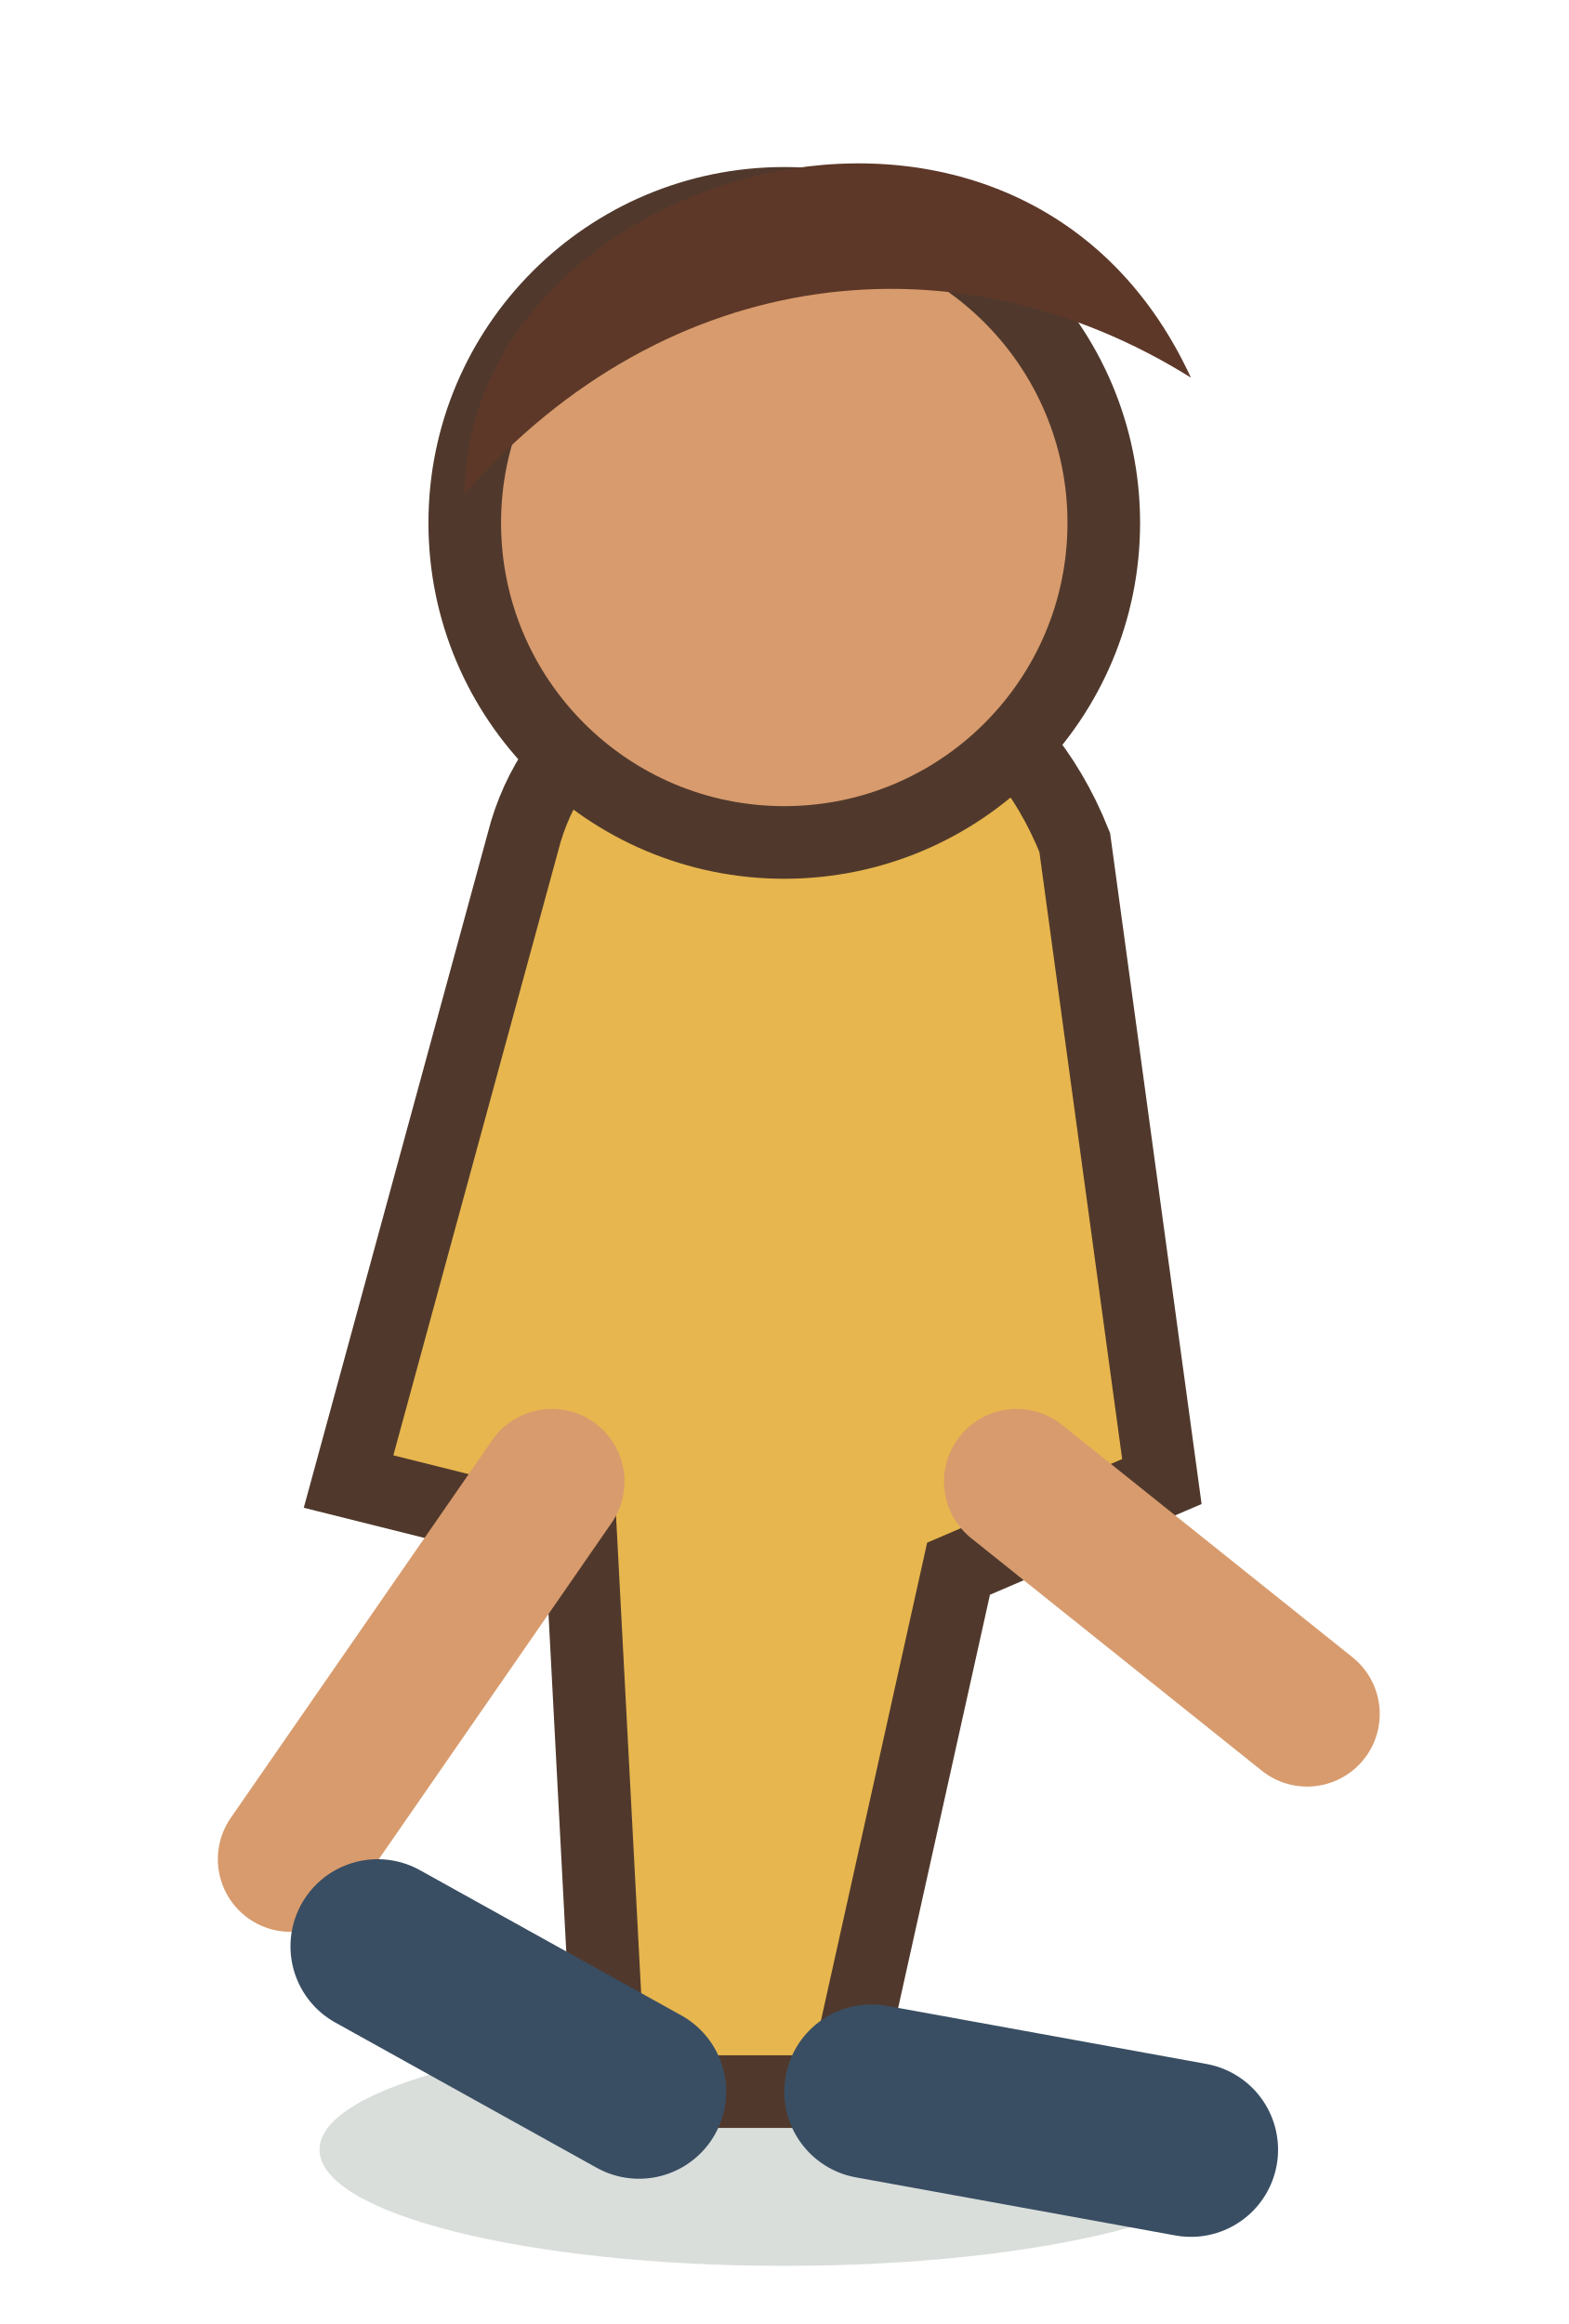
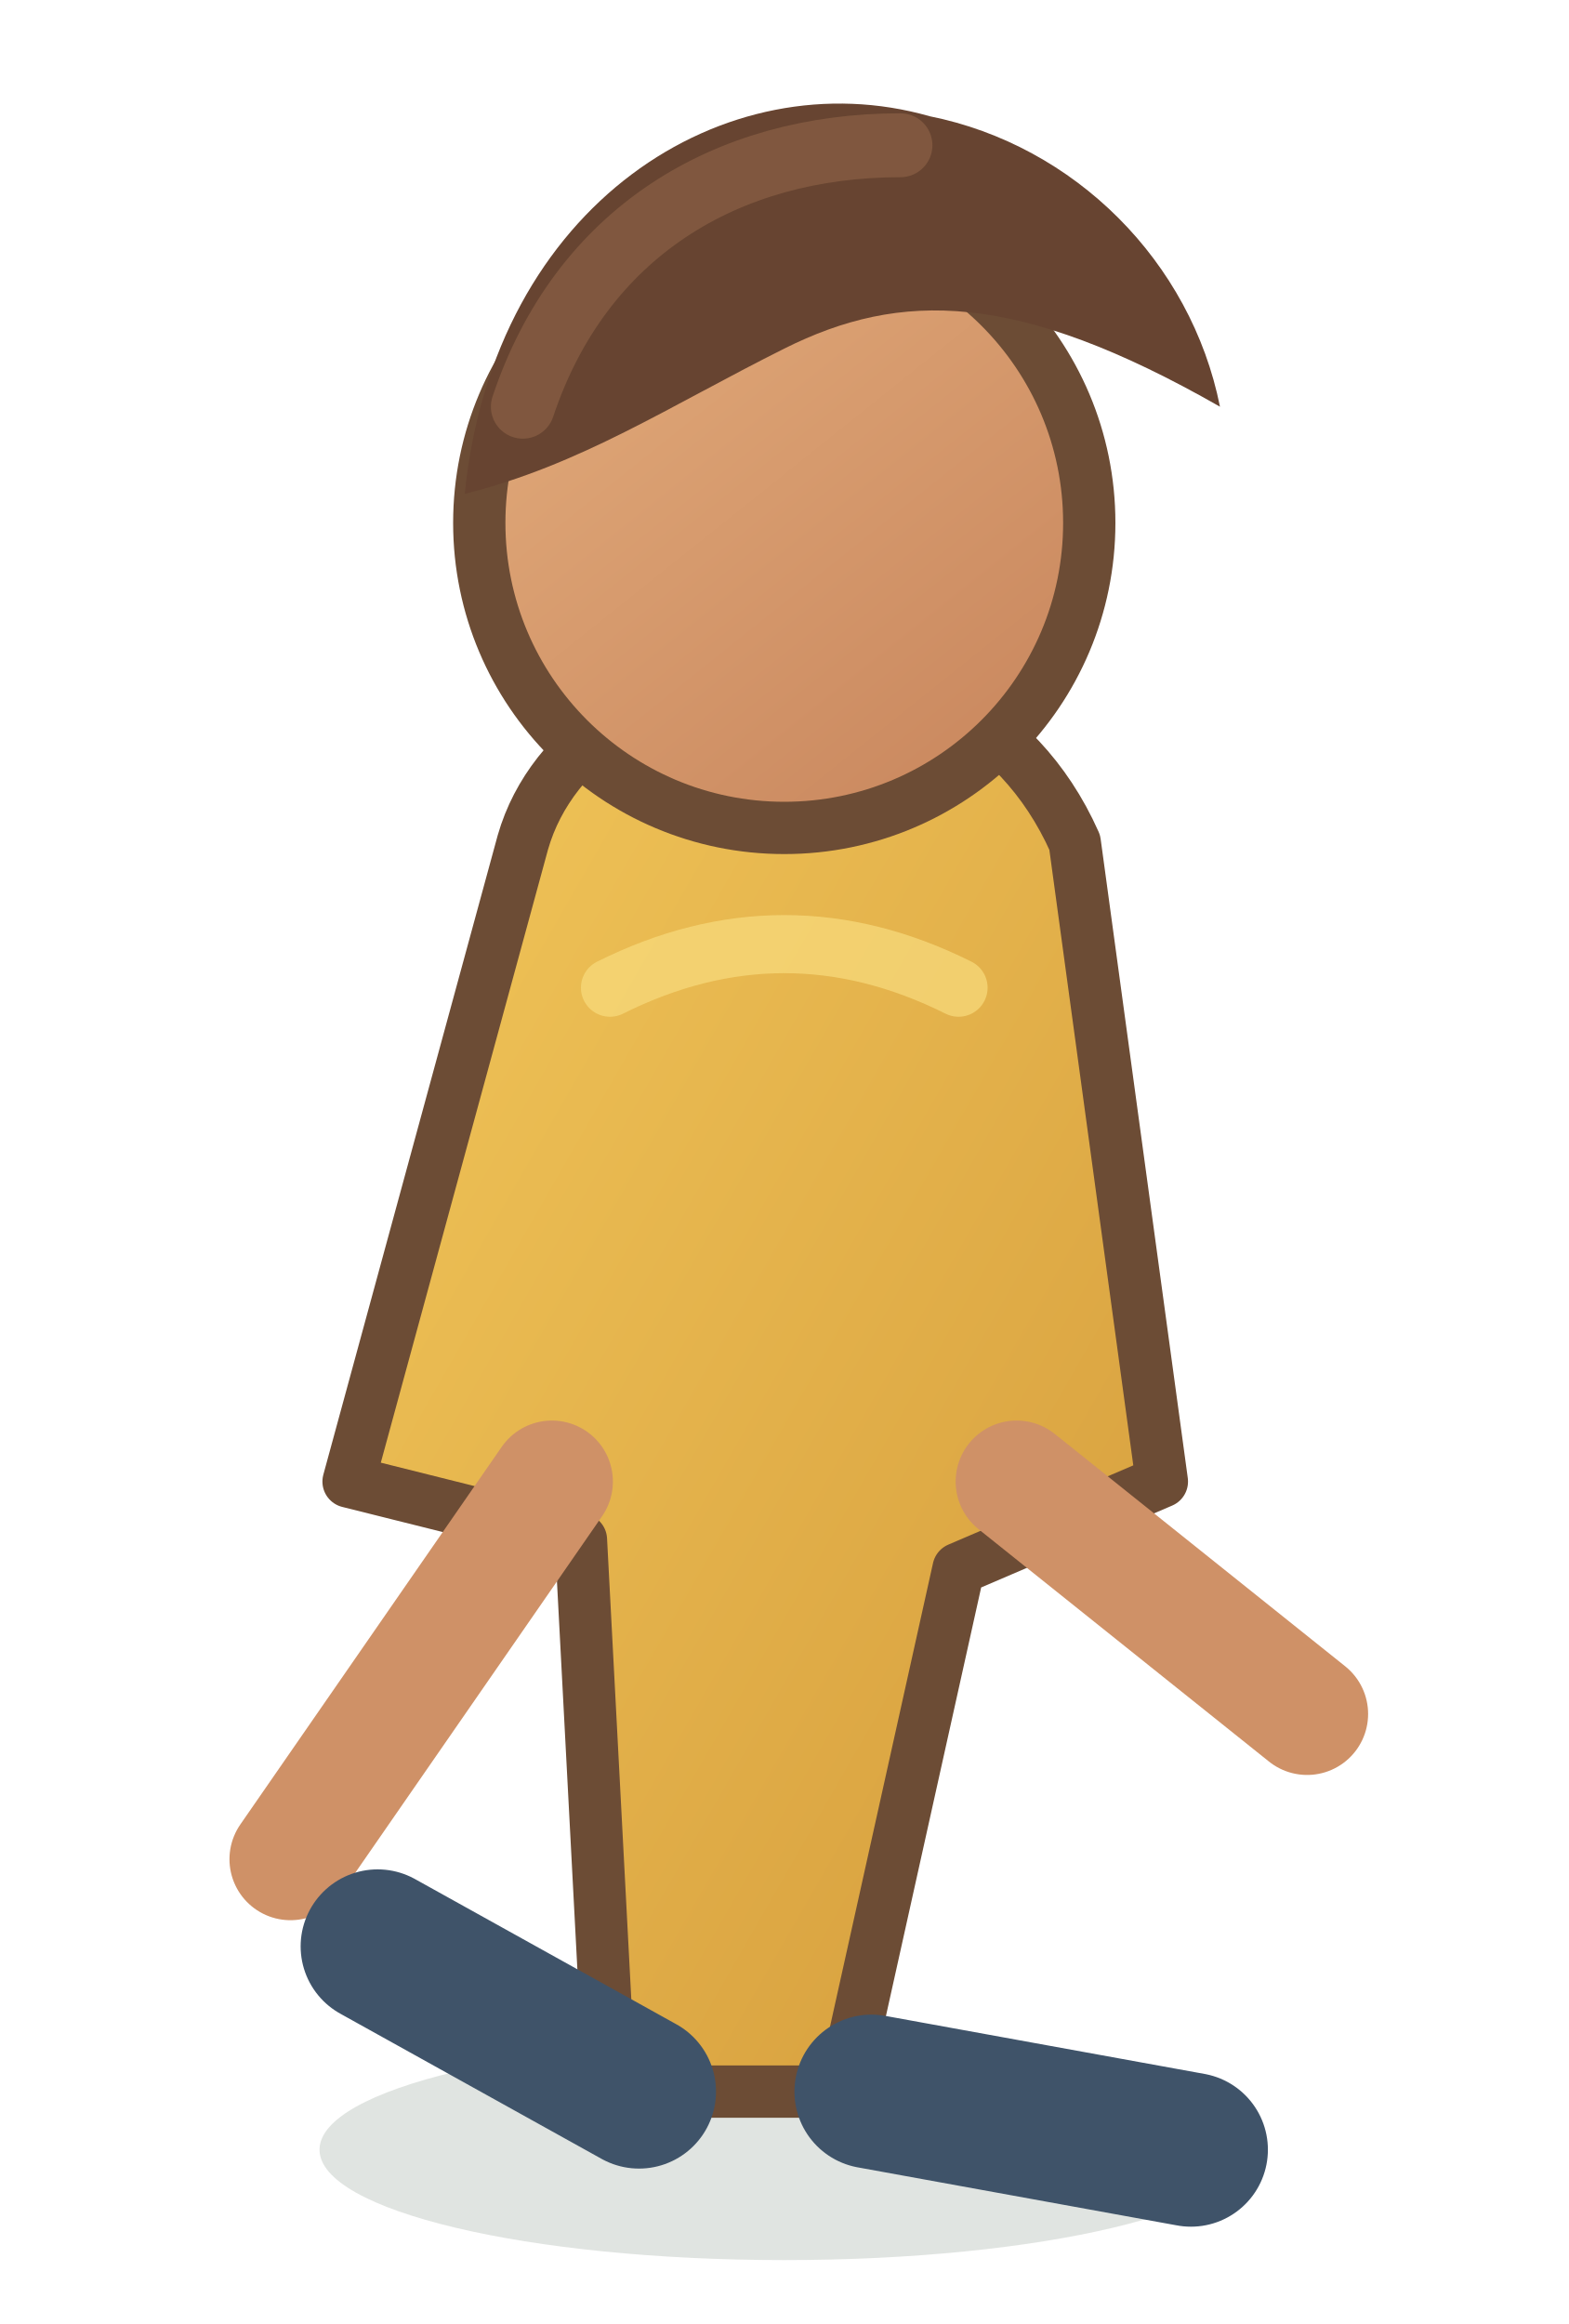
<svg xmlns="http://www.w3.org/2000/svg" width="54" height="80" viewBox="0 0 54 80">
-   <ellipse cx="27" cy="74" rx="16" ry="4" fill="#324a35" opacity=".18" />
-   <path d="M18 29c2-8 15-10 19 0l3 22-7 3-4 18h-8l-1-19-8-2z" fill="#e7b64e" stroke="#50392c" stroke-width="2.5" />
-   <circle cx="27" cy="18" r="11" fill="#d89b6d" stroke="#50392c" stroke-width="2.5" />
-   <path d="M16 17c0-11 19-17 25-4-8-5-18-4-25 4z" fill="#5d3828" />
-   <path d="M19 51l-9 13M35 51l10 8" stroke="#d89b6d" stroke-width="5" stroke-linecap="round" />
-   <path d="M22 72l-9-5M30 72l11 2" stroke="#394e63" stroke-width="6" stroke-linecap="round" />
+   <defs>
+     <linearGradient id="shirt" x1="0" y1="0" x2="1" y2="1">
+       <stop stop-color="#f2c75a" />
+       <stop offset="1" stop-color="#d49b3b" />
+     </linearGradient>
+     <linearGradient id="skin" x1="0" y1="0" x2=".8" y2="1">
+       <stop stop-color="#e4ae7d" />
+       <stop offset="1" stop-color="#c9875e" />
+     </linearGradient>
+   </defs>
+   <ellipse cx="27" cy="74" rx="16" ry="3.8" fill="#324a35" opacity=".15" />
+   <path d="M18 29c2-7 15-9 19 0l3 22-7 3-4 18h-8l-1-19-8-2z" fill="url(#shirt)" stroke="#6c4c35" stroke-width="1.8" stroke-linejoin="round" />
+   <circle cx="27" cy="18" r="10.5" fill="url(#skin)" stroke="#6c4c35" stroke-width="1.8" />
+   <path d="M16 17c1-10 9-15 16-13 5 1 9 5 10 10-7-4-11-4-15-2-4 2-7 4-11 5z" fill="#674431" />
+   <path d="M18 14c2-6 7-9 13-9" fill="none" stroke="#8a6044" stroke-width="2.2" stroke-linecap="round" opacity=".7" />
+   <path d="M19 51l-9 13M35 51l10 8" stroke="#cf9167" stroke-width="4.2" stroke-linecap="round" />
+   <path d="M22 72l-9-5M30 72l11 2" stroke="#3f5369" stroke-width="5.3" stroke-linecap="round" />
+   <path d="M21 34c4-2 8-2 12 0" fill="none" stroke="#f8dc7d" stroke-width="2" stroke-linecap="round" opacity=".7" />
</svg>
